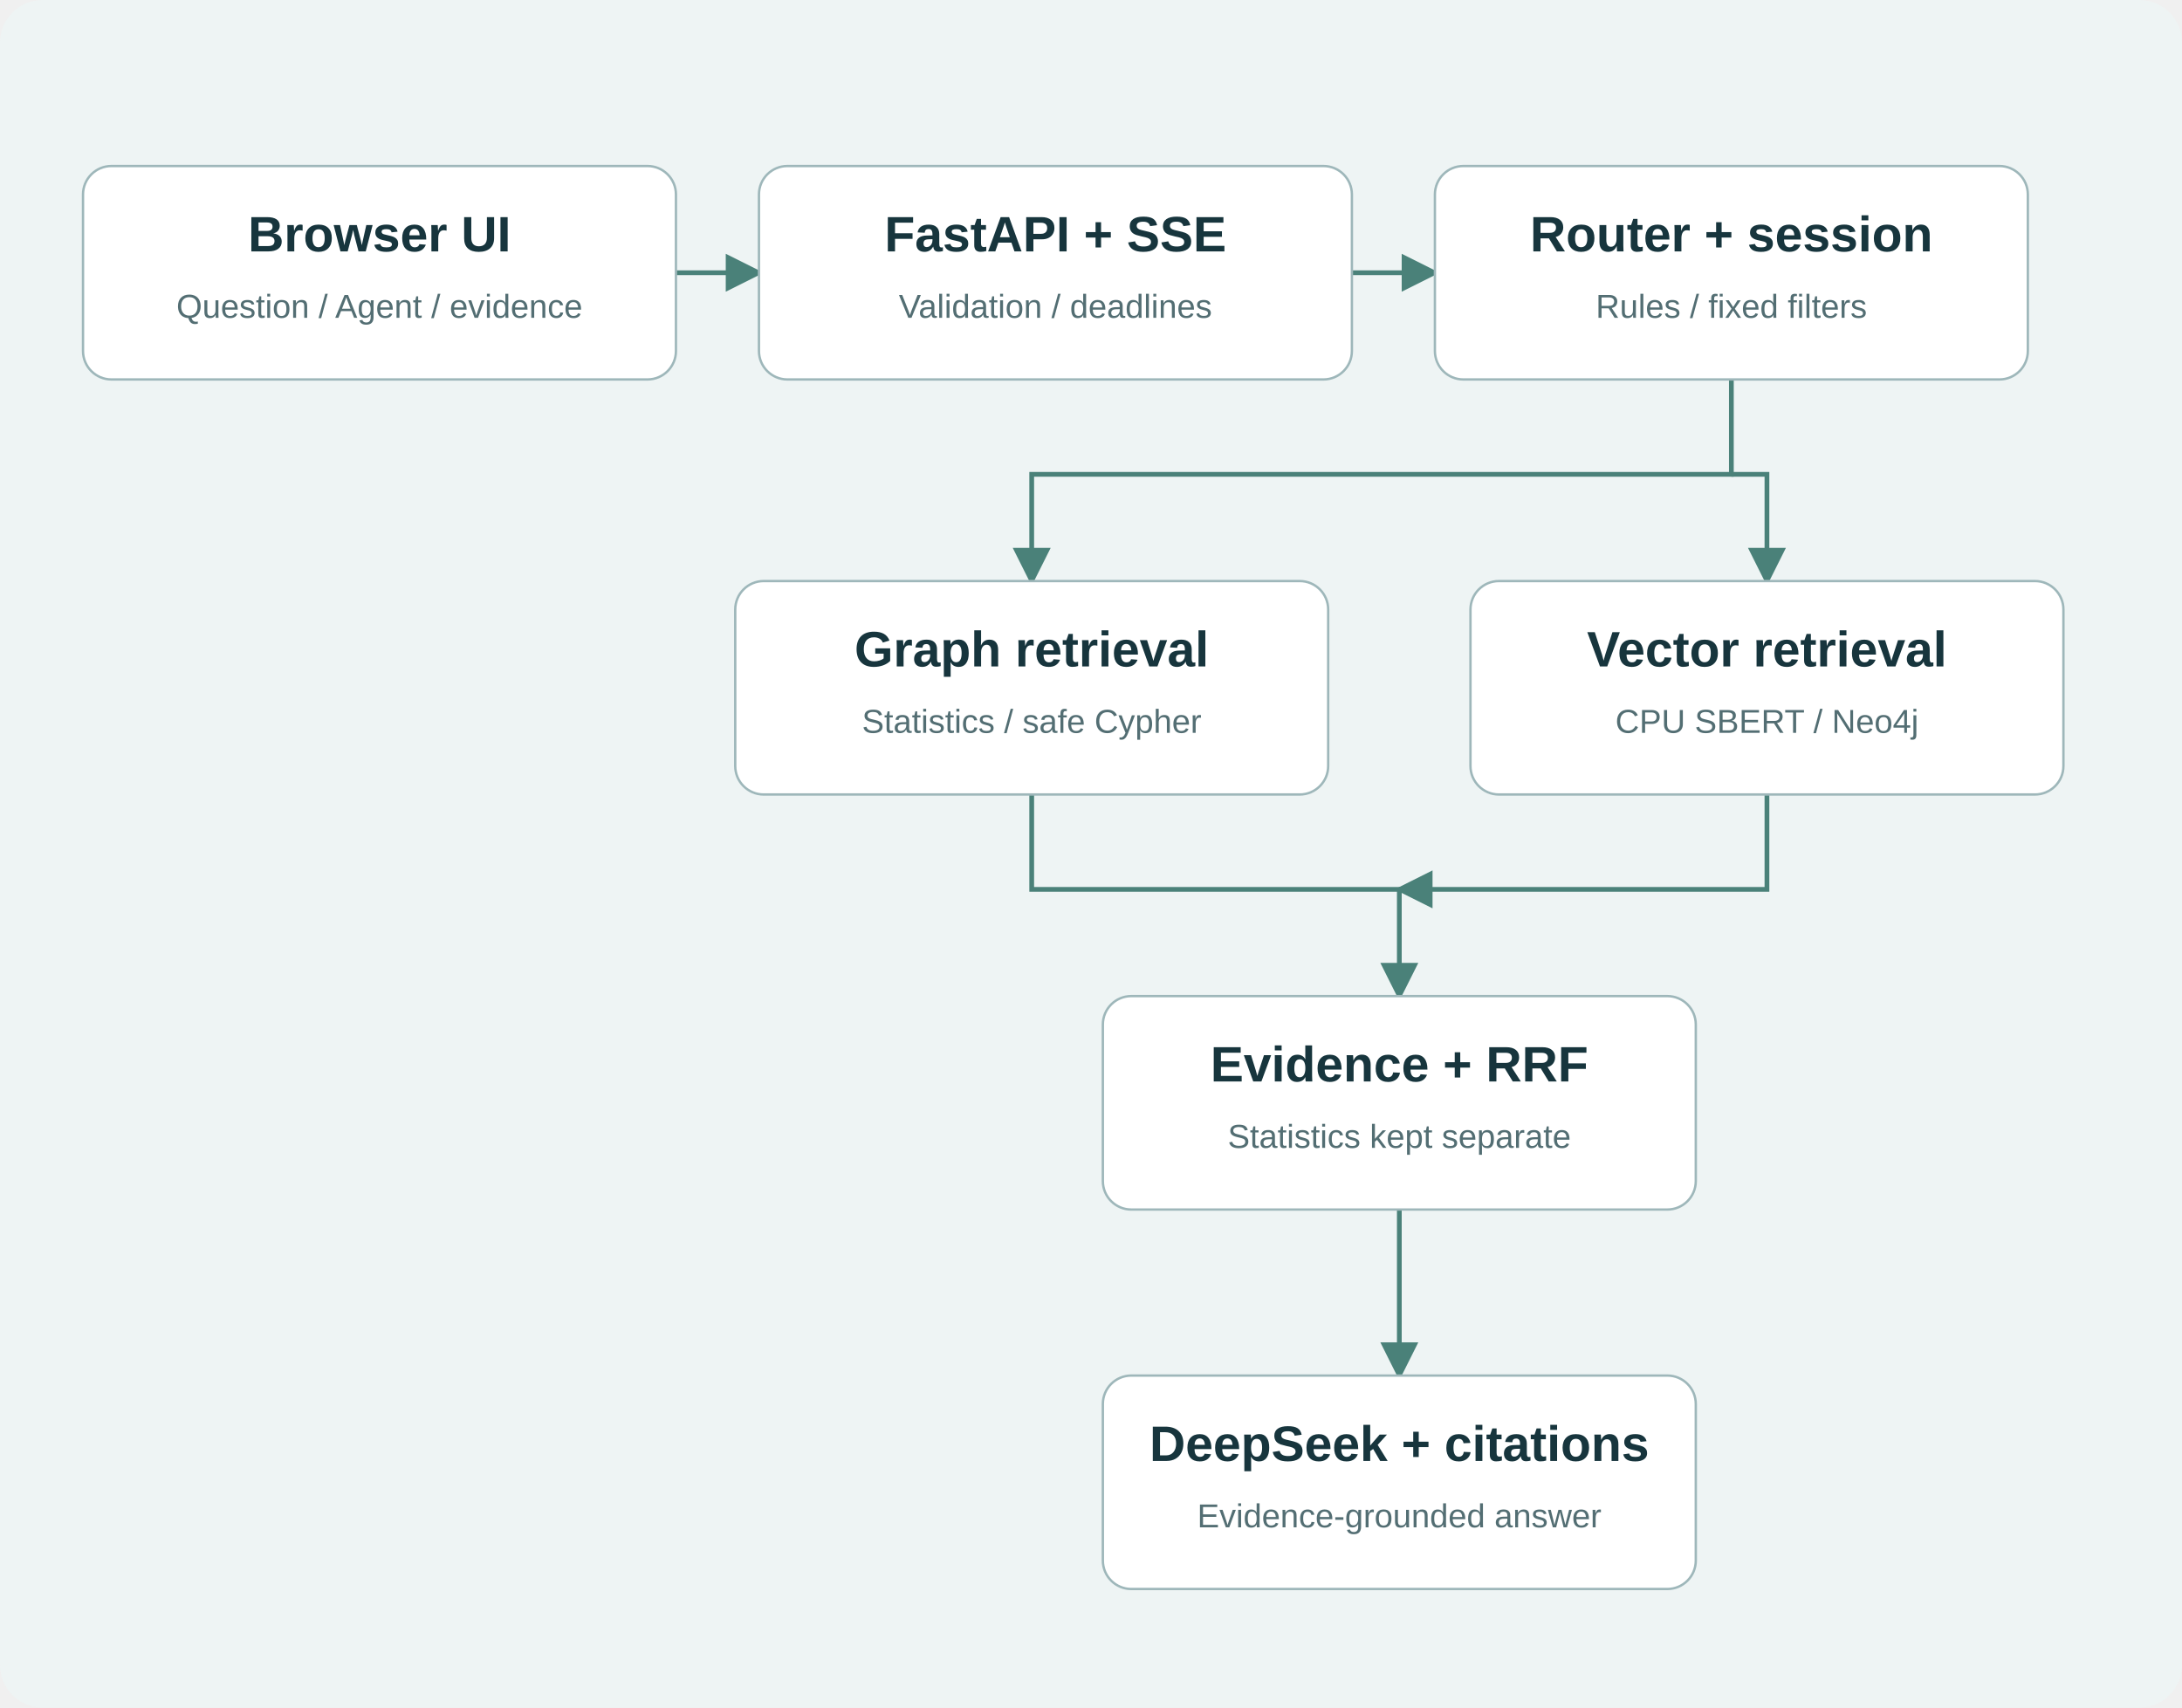
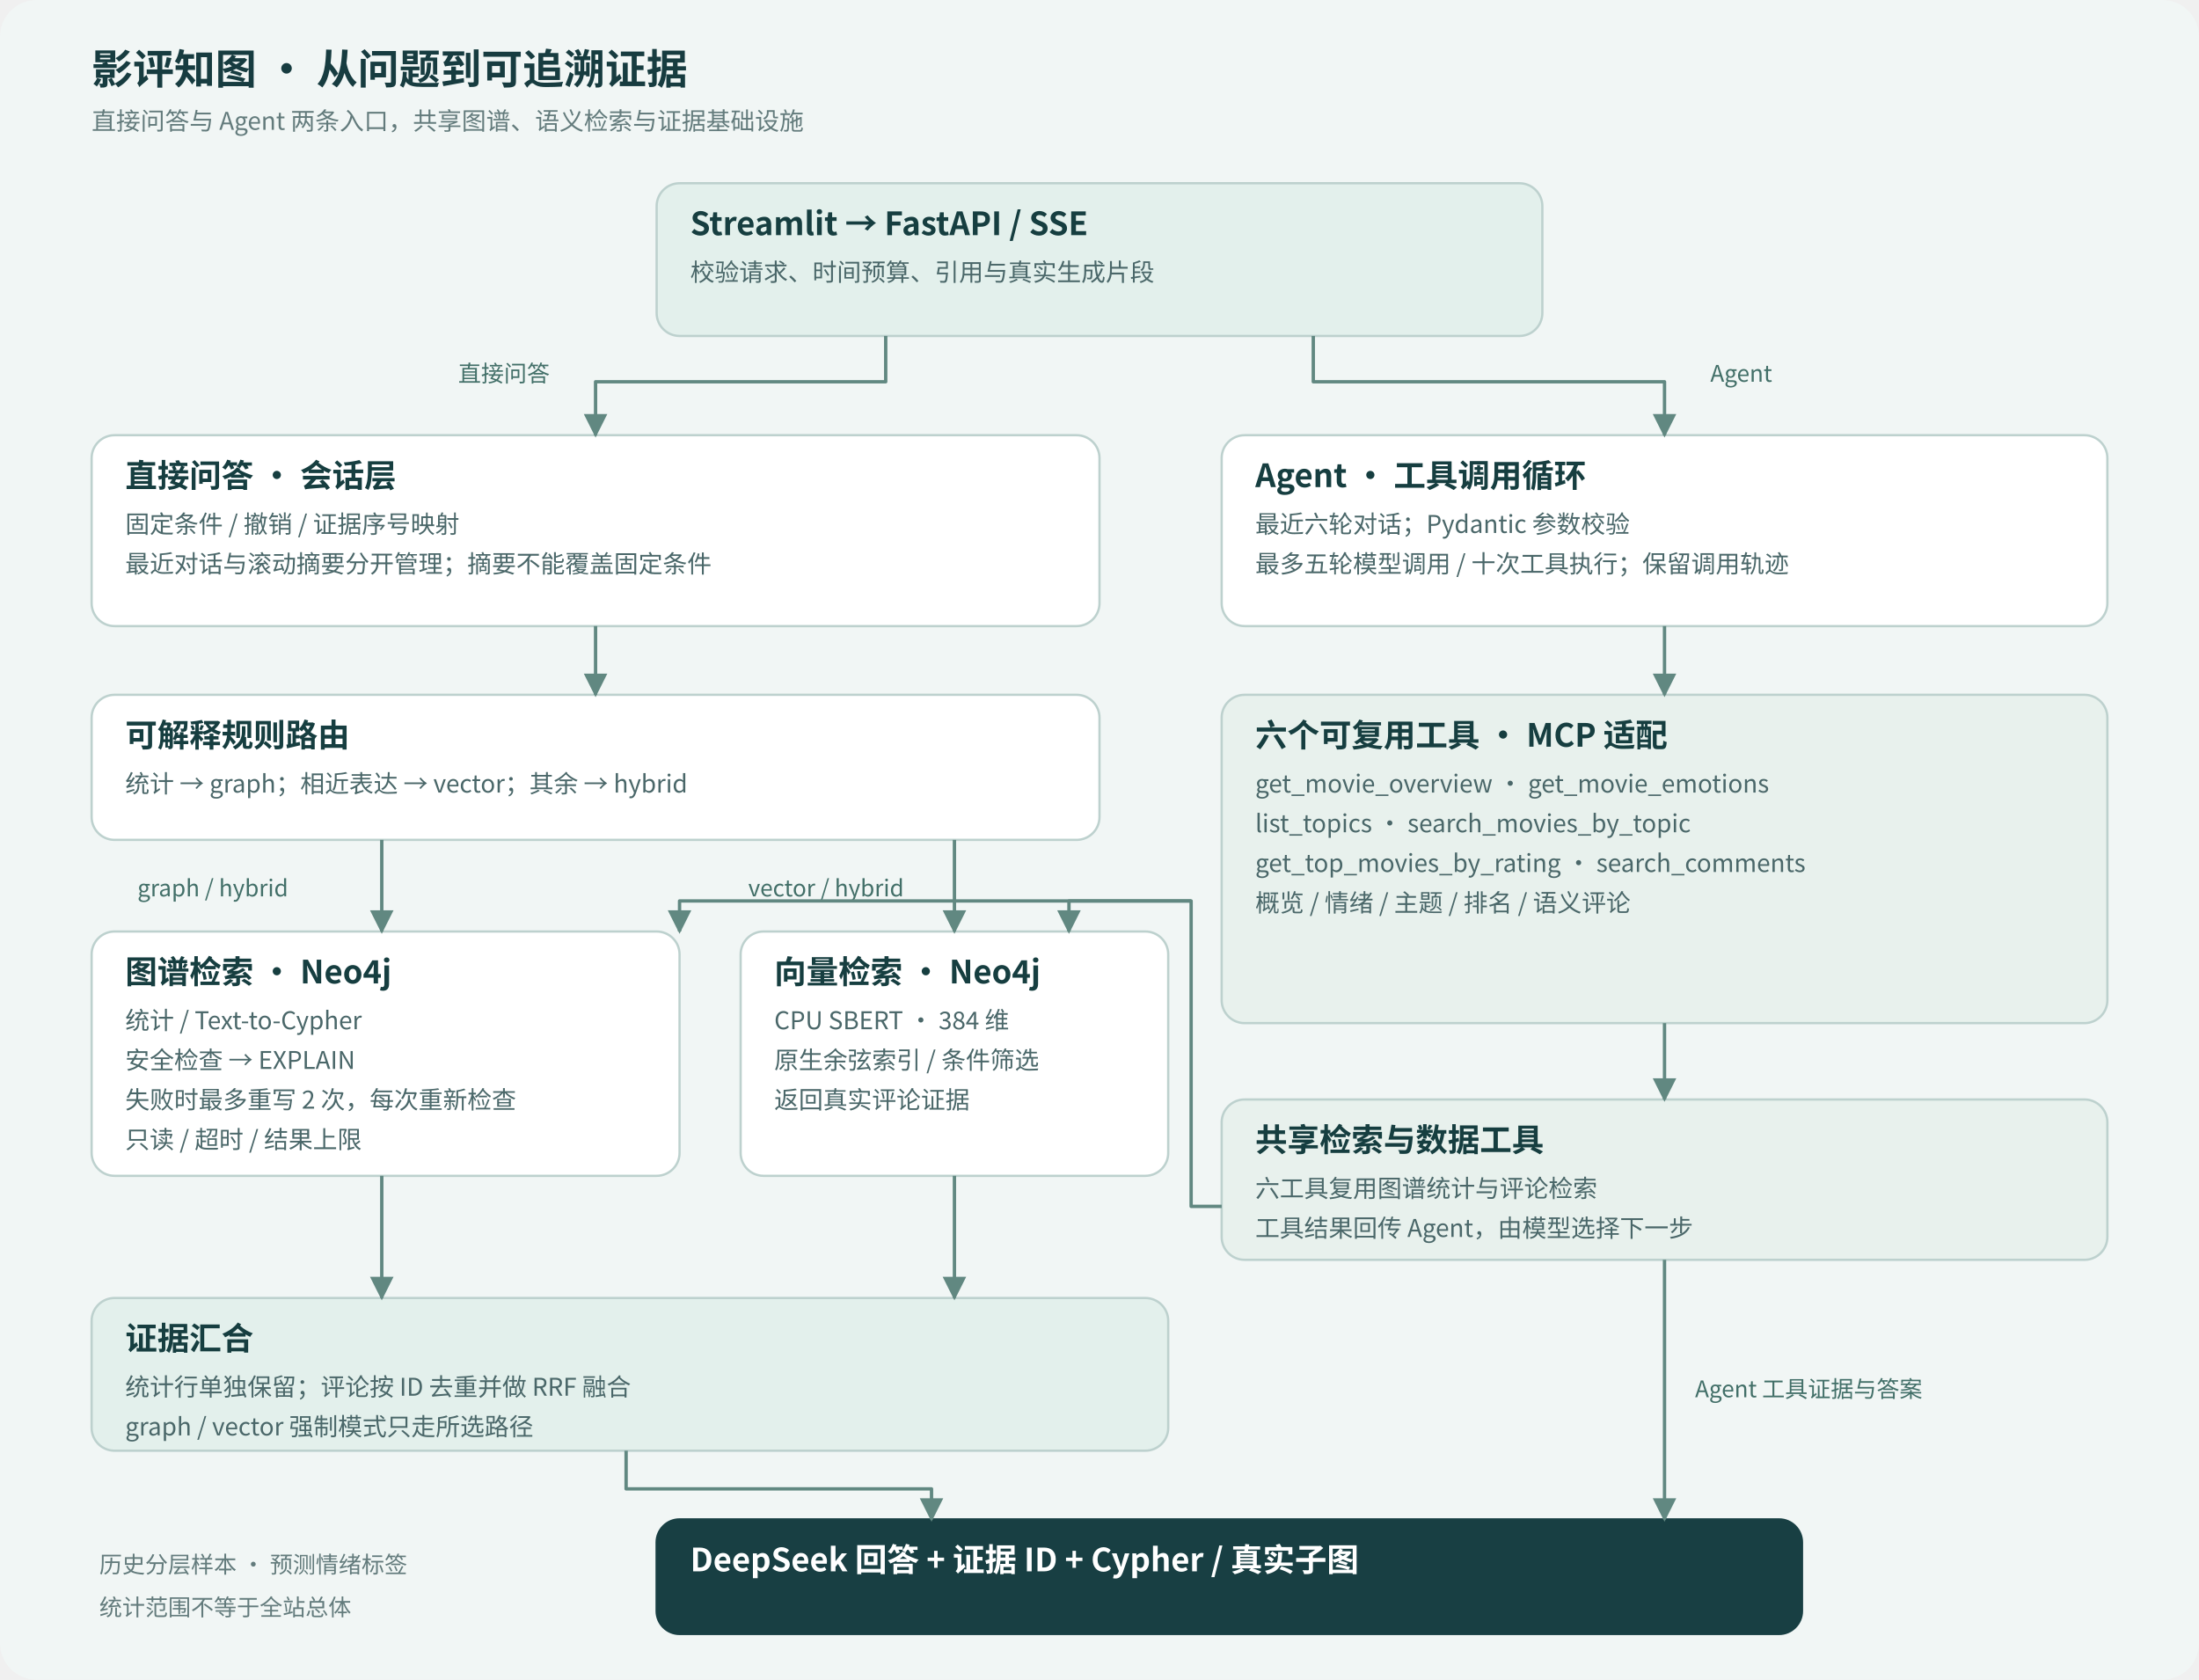
- <svg xmlns="http://www.w3.org/2000/svg" width="920" height="720" viewBox="0 0 920 720">
+ <svg xmlns="http://www.w3.org/2000/svg" width="1440" height="1100" viewBox="0 0 1440 1100" role="img" aria-labelledby="title desc">
  <defs>
-     <marker id="a" markerWidth="8" markerHeight="8" refX="7" refY="4" orient="auto">
-       <path d="M0 0L8 4L0 8" fill="#4a8179" />
+     <marker id="arrow" viewBox="0 0 10 10" refX="9" refY="5" markerWidth="7" markerHeight="7" orient="auto-start-reverse">
+       <path d="M0 0L10 5L0 10Z" fill="#618881" />
    </marker>
  </defs>
-   <rect width="920" height="720" rx="18" fill="#eef4f4" />
-   <g font-family="Arial,sans-serif">
-     <path d="M285 115H320" fill="none" stroke="#4a8179" stroke-width="2" marker-end="url(#a)" />
-     <path d="M570 115H605" fill="none" stroke="#4a8179" stroke-width="2" marker-end="url(#a)" />
-     <path d="M730 160V200H435V245" fill="none" stroke="#4a8179" stroke-width="2" marker-end="url(#a)" />
-     <path d="M730 200H745V245" fill="none" stroke="#4a8179" stroke-width="2" marker-end="url(#a)" />
-     <path d="M435 335V375H590V420" fill="none" stroke="#4a8179" stroke-width="2" marker-end="url(#a)" />
-     <path d="M745 335V375H590" fill="none" stroke="#4a8179" stroke-width="2" marker-end="url(#a)" />
-     <path d="M590 510V580" fill="none" stroke="#4a8179" stroke-width="2" marker-end="url(#a)" />
-     <rect x="35" y="70" width="250" height="90" rx="12" fill="#fff" stroke="#9eb7ba" />
-     <text x="160" y="106" text-anchor="middle" font-size="21" font-weight="600" fill="#17353d">Browser UI</text>
-     <text x="160" y="134" text-anchor="middle" font-size="14" fill="#536e73">Question / Agent / evidence</text>
-     <rect x="320" y="70" width="250" height="90" rx="12" fill="#fff" stroke="#9eb7ba" />
-     <text x="445" y="106" text-anchor="middle" font-size="21" font-weight="600" fill="#17353d">FastAPI + SSE</text>
-     <text x="445" y="134" text-anchor="middle" font-size="14" fill="#536e73">Validation / deadlines</text>
-     <rect x="605" y="70" width="250" height="90" rx="12" fill="#fff" stroke="#9eb7ba" />
-     <text x="730" y="106" text-anchor="middle" font-size="21" font-weight="600" fill="#17353d">Router + session</text>
-     <text x="730" y="134" text-anchor="middle" font-size="14" fill="#536e73">Rules / fixed filters</text>
-     <rect x="310" y="245" width="250" height="90" rx="12" fill="#fff" stroke="#9eb7ba" />
-     <text x="435" y="281" text-anchor="middle" font-size="21" font-weight="600" fill="#17353d">Graph retrieval</text>
-     <text x="435" y="309" text-anchor="middle" font-size="14" fill="#536e73">Statistics / safe Cypher</text>
-     <rect x="620" y="245" width="250" height="90" rx="12" fill="#fff" stroke="#9eb7ba" />
-     <text x="745" y="281" text-anchor="middle" font-size="21" font-weight="600" fill="#17353d">Vector retrieval</text>
-     <text x="745" y="309" text-anchor="middle" font-size="14" fill="#536e73">CPU SBERT / Neo4j</text>
-     <rect x="465" y="420" width="250" height="90" rx="12" fill="#fff" stroke="#9eb7ba" />
-     <text x="590" y="456" text-anchor="middle" font-size="21" font-weight="600" fill="#17353d">Evidence + RRF</text>
-     <text x="590" y="484" text-anchor="middle" font-size="14" fill="#536e73">Statistics kept separate</text>
-     <rect x="465" y="580" width="250" height="90" rx="12" fill="#fff" stroke="#9eb7ba" />
-     <text x="590" y="616" text-anchor="middle" font-size="21" font-weight="600" fill="#17353d">DeepSeek + citations</text>
-     <text x="590" y="644" text-anchor="middle" font-size="14" fill="#536e73">Evidence-grounded answer</text>
+   <rect width="1440" height="1100" rx="24" fill="#f1f6f5" />
+   <g font-family="Microsoft YaHei, Noto Sans CJK SC, Arial, sans-serif">
+     <text x="60" y="55" font-size="27" font-weight="700" fill="#173c40">影评知图 · 从问题到可追溯证据</text>
+     <text x="60" y="85" font-size="16" fill="#637b7c">直接问答与 Agent 两条入口，共享图谱、语义检索与证据基础设施</text>
+     <rect x="430" y="120" width="580" height="100" rx="15" fill="#e3f0ec" stroke="#bdd1ce" stroke-width="1.5" />
+     <text x="452" y="154" font-size="21" font-weight="700" fill="#163e40">Streamlit → FastAPI / SSE</text>
+     <text x="452" y="184" font-size="16" fill="#4a6769">校验请求、时间预算、引用与真实生成片段</text>
+     <rect x="60" y="285" width="660" height="125" rx="15" fill="#ffffff" stroke="#bdd1ce" stroke-width="1.5" />
+     <text x="82" y="319" font-size="21" font-weight="700" fill="#163e40">直接问答 · 会话层</text>
+     <text x="82" y="349" font-size="16" fill="#4a6769">固定条件 / 撤销 / 证据序号映射</text>
+     <text x="82" y="375" font-size="16" fill="#4a6769">最近对话与滚动摘要分开管理；摘要不能覆盖固定条件</text>
+     <rect x="800" y="285" width="580" height="125" rx="15" fill="#ffffff" stroke="#bdd1ce" stroke-width="1.5" />
+     <text x="822" y="319" font-size="21" font-weight="700" fill="#163e40">Agent · 工具调用循环</text>
+     <text x="822" y="349" font-size="16" fill="#4a6769">最近六轮对话；Pydantic 参数校验</text>
+     <text x="822" y="375" font-size="16" fill="#4a6769">最多五轮模型调用 / 十次工具执行；保留调用轨迹</text>
+     <rect x="60" y="455" width="660" height="95" rx="15" fill="#ffffff" stroke="#bdd1ce" stroke-width="1.5" />
+     <text x="82" y="489" font-size="21" font-weight="700" fill="#163e40">可解释规则路由</text>
+     <text x="82" y="519" font-size="16" fill="#4a6769">统计 → graph；相近表达 → vector；其余 → hybrid</text>
+     <rect x="800" y="455" width="580" height="215" rx="15" fill="#e8f1ed" stroke="#bdd1ce" stroke-width="1.5" />
+     <text x="822" y="489" font-size="21" font-weight="700" fill="#163e40">六个可复用工具 · MCP 适配</text>
+     <text x="822" y="519" font-size="16" fill="#4a6769">get_movie_overview · get_movie_emotions</text>
+     <text x="822" y="545" font-size="16" fill="#4a6769">list_topics · search_movies_by_topic</text>
+     <text x="822" y="571" font-size="16" fill="#4a6769">get_top_movies_by_rating · search_comments</text>
+     <text x="822" y="597" font-size="16" fill="#4a6769">概览 / 情绪 / 主题 / 排名 / 语义评论</text>
+     <rect x="60" y="610" width="385" height="160" rx="15" fill="#ffffff" stroke="#bdd1ce" stroke-width="1.5" />
+     <text x="82" y="644" font-size="21" font-weight="700" fill="#163e40">图谱检索 · Neo4j</text>
+     <text x="82" y="674" font-size="16" fill="#4a6769">统计 / Text-to-Cypher</text>
+     <text x="82" y="700" font-size="16" fill="#4a6769">安全检查 → EXPLAIN</text>
+     <text x="82" y="726" font-size="16" fill="#4a6769">失败时最多重写 2 次，每次重新检查</text>
+     <text x="82" y="752" font-size="16" fill="#4a6769">只读 / 超时 / 结果上限</text>
+     <rect x="485" y="610" width="280" height="160" rx="15" fill="#ffffff" stroke="#bdd1ce" stroke-width="1.5" />
+     <text x="507" y="644" font-size="21" font-weight="700" fill="#163e40">向量检索 · Neo4j</text>
+     <text x="507" y="674" font-size="16" fill="#4a6769">CPU SBERT · 384 维</text>
+     <text x="507" y="700" font-size="16" fill="#4a6769">原生余弦索引 / 条件筛选</text>
+     <text x="507" y="726" font-size="16" fill="#4a6769">返回真实评论证据</text>
+     <rect x="800" y="720" width="580" height="105" rx="15" fill="#e8f1ed" stroke="#bdd1ce" stroke-width="1.5" />
+     <text x="822" y="754" font-size="21" font-weight="700" fill="#163e40">共享检索与数据工具</text>
+     <text x="822" y="784" font-size="16" fill="#4a6769">六工具复用图谱统计与评论检索</text>
+     <text x="822" y="810" font-size="16" fill="#4a6769">工具结果回传 Agent，由模型选择下一步</text>
+     <rect x="60" y="850" width="705" height="100" rx="15" fill="#e3f0ec" stroke="#bdd1ce" stroke-width="1.5" />
+     <text x="82" y="884" font-size="21" font-weight="700" fill="#163e40">证据汇合</text>
+     <text x="82" y="914" font-size="16" fill="#4a6769">统计行单独保留；评论按 ID 去重并做 RRF 融合</text>
+     <text x="82" y="940" font-size="16" fill="#4a6769">graph / vector 强制模式只走所选路径</text>
+     <rect x="430" y="995" width="750" height="75" rx="15" fill="#183f43" stroke="#183f43" stroke-width="1.5" />
+     <text x="452" y="1029" font-size="21" font-weight="700" fill="#ffffff">DeepSeek 回答 + 证据 ID + Cypher / 真实子图</text>
+     <path d="M580 220V250H390V285" fill="none" stroke="#618881" stroke-width="2.2" stroke-linejoin="round" marker-end="url(#arrow)" />
+     <text x="300" y="250" font-size="15" fill="#426f68">直接问答</text>
+     <path d="M860 220V250H1090V285" fill="none" stroke="#618881" stroke-width="2.2" stroke-linejoin="round" marker-end="url(#arrow)" />
+     <text x="1120" y="250" font-size="15" fill="#426f68">Agent</text>
+     <path d="M390 410V455" fill="none" stroke="#618881" stroke-width="2.2" stroke-linejoin="round" marker-end="url(#arrow)" />
+     <path d="M1090 410V455" fill="none" stroke="#618881" stroke-width="2.2" stroke-linejoin="round" marker-end="url(#arrow)" />
+     <path d="M250 550V610" fill="none" stroke="#618881" stroke-width="2.2" stroke-linejoin="round" marker-end="url(#arrow)" />
+     <text x="90" y="587" font-size="15" fill="#426f68">graph / hybrid</text>
+     <path d="M625 550V610" fill="none" stroke="#618881" stroke-width="2.2" stroke-linejoin="round" marker-end="url(#arrow)" />
+     <text x="490" y="587" font-size="15" fill="#426f68">vector / hybrid</text>
+     <path d="M1090 670V720" fill="none" stroke="#618881" stroke-width="2.2" stroke-linejoin="round" marker-end="url(#arrow)" />
+     <path d="M800 790H780V590H700V610" fill="none" stroke="#618881" stroke-width="2.2" stroke-linejoin="round" marker-end="url(#arrow)" />
+     <path d="M780 590H445V610" fill="none" stroke="#618881" stroke-width="2.2" stroke-linejoin="round" marker-end="url(#arrow)" />
+     <path d="M250 770V850" fill="none" stroke="#618881" stroke-width="2.2" stroke-linejoin="round" marker-end="url(#arrow)" />
+     <path d="M625 770V850" fill="none" stroke="#618881" stroke-width="2.2" stroke-linejoin="round" marker-end="url(#arrow)" />
+     <path d="M410 950V975H610V995" fill="none" stroke="#618881" stroke-width="2.2" stroke-linejoin="round" marker-end="url(#arrow)" />
+     <path d="M1090 825V995" fill="none" stroke="#618881" stroke-width="2.2" stroke-linejoin="round" marker-end="url(#arrow)" />
+     <text x="1110" y="915" font-size="15" fill="#426f68">Agent 工具证据与答案</text>
+     <text x="65" y="1030" font-size="15" fill="#637b7c">历史分层样本 · 预测情绪标签</text>
+     <text x="65" y="1058" font-size="15" fill="#637b7c">统计范围不等于全站总体</text>
  </g>
</svg>
